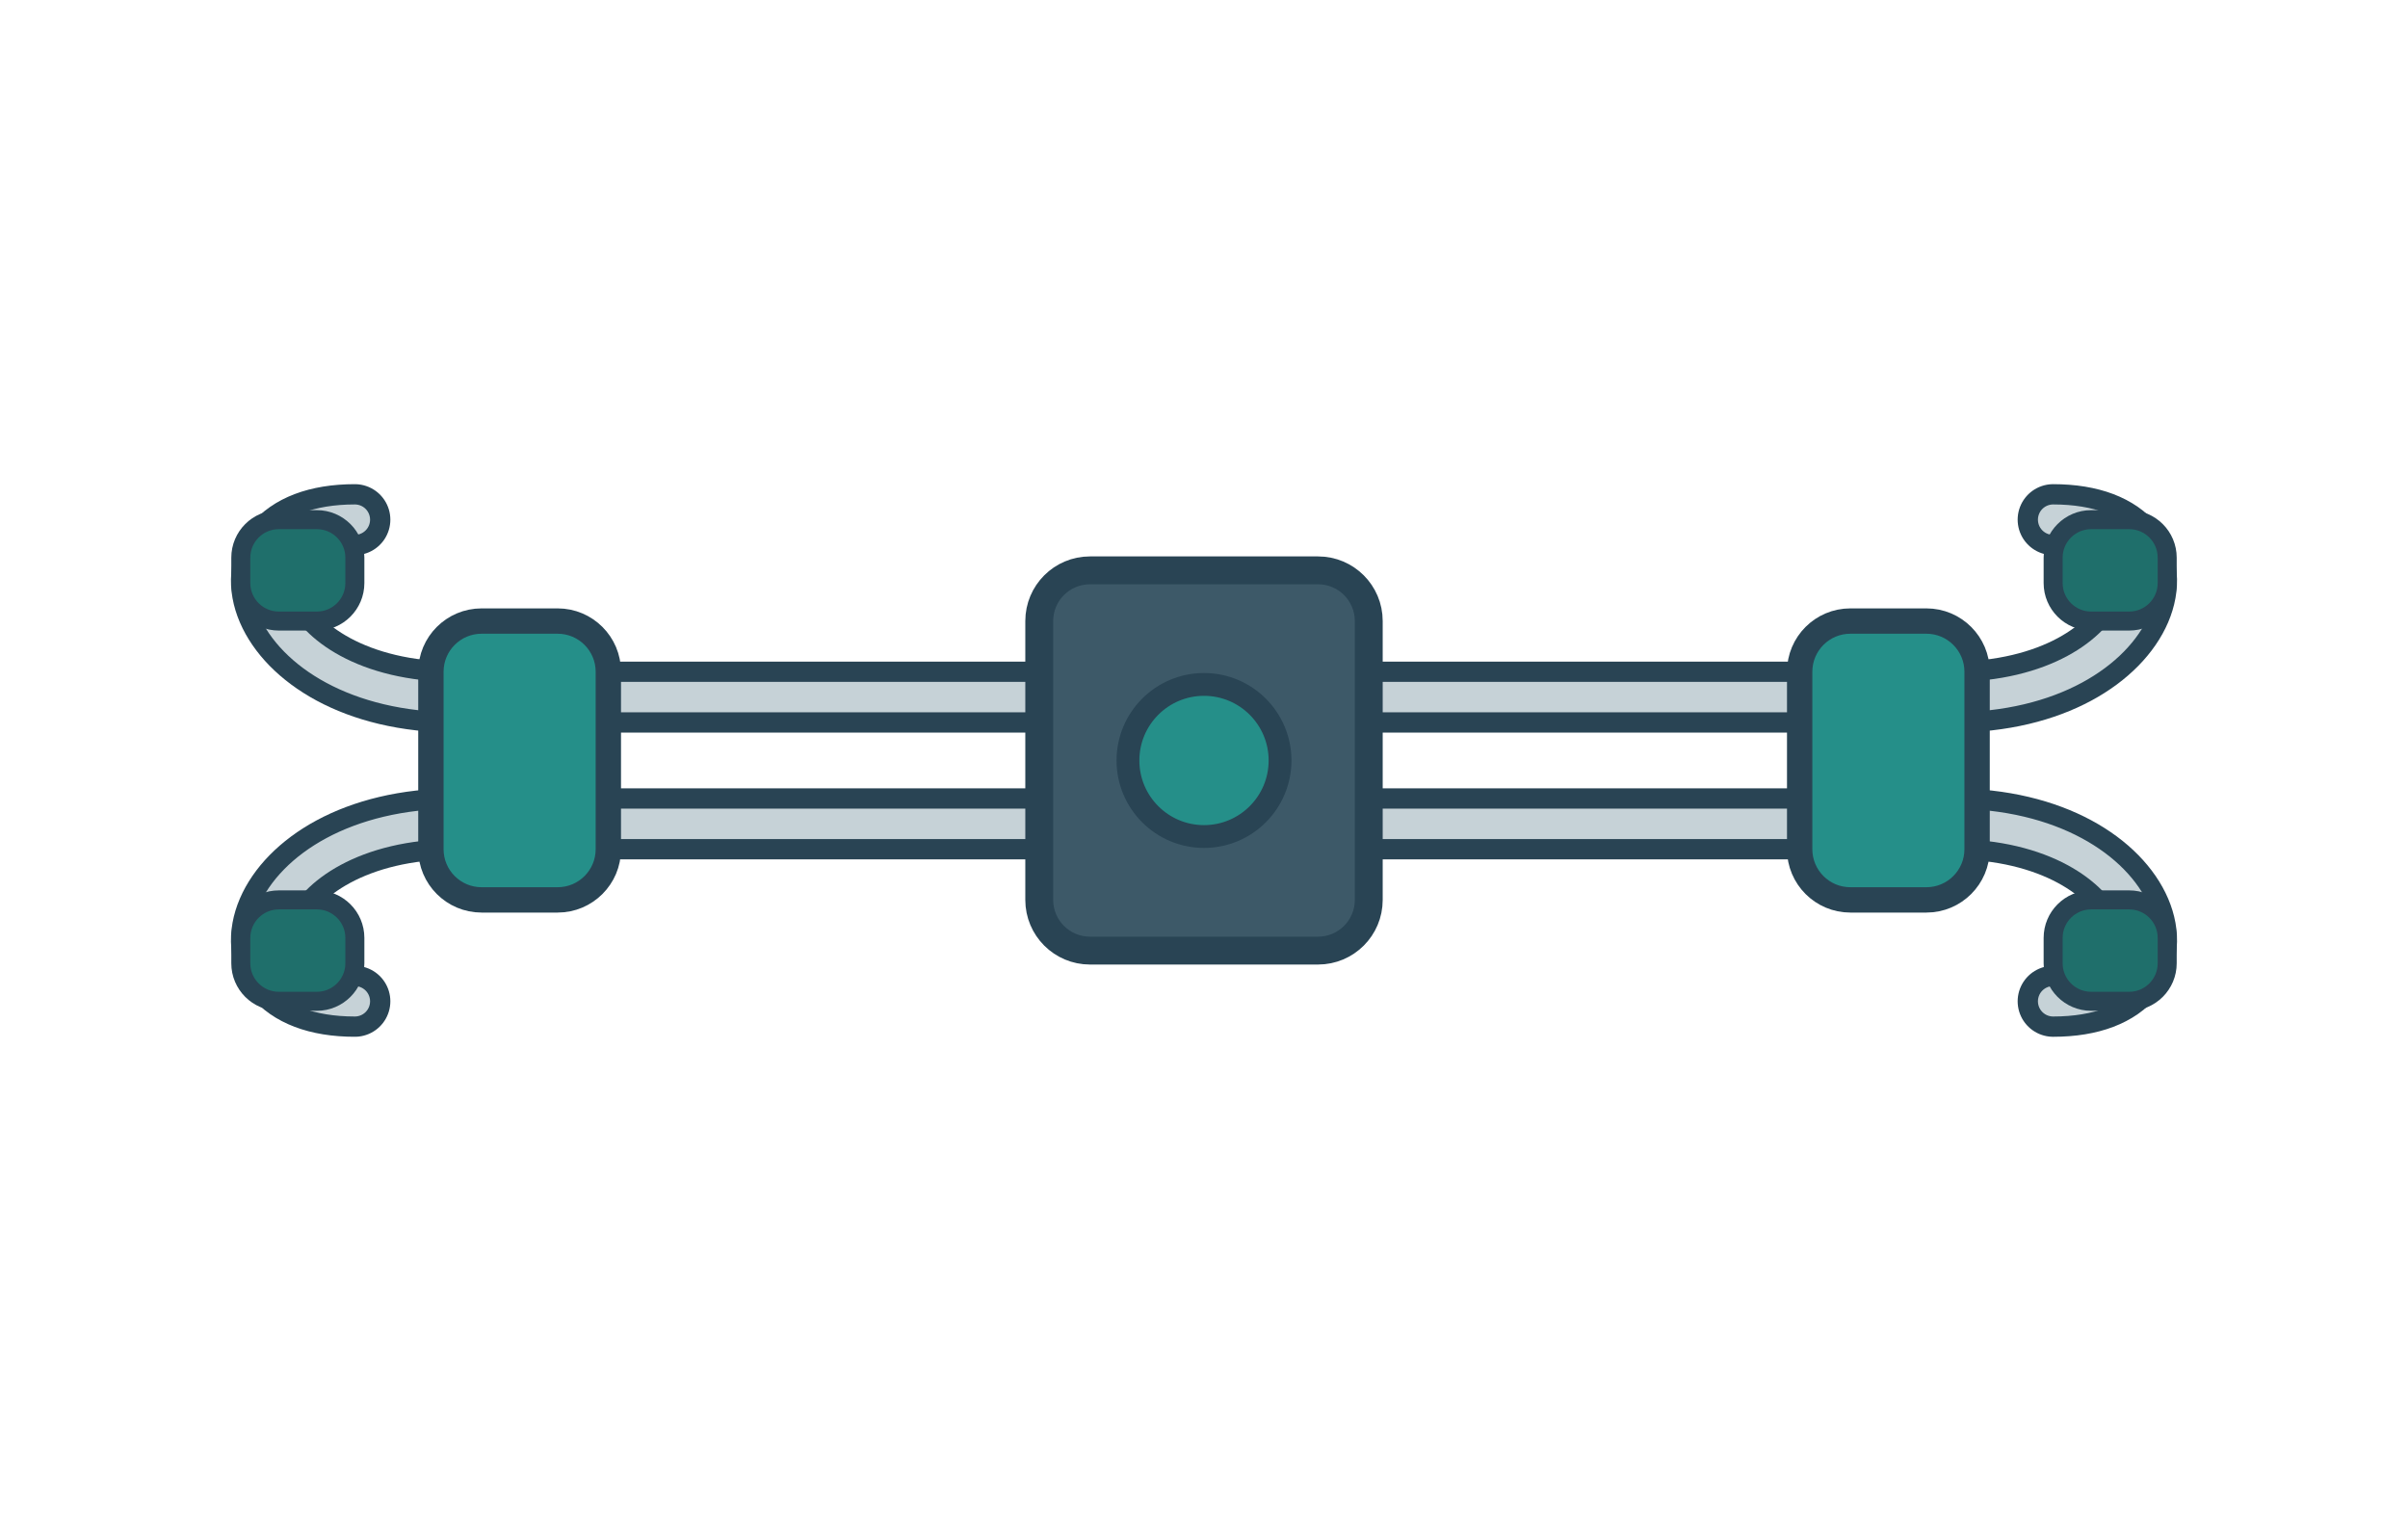
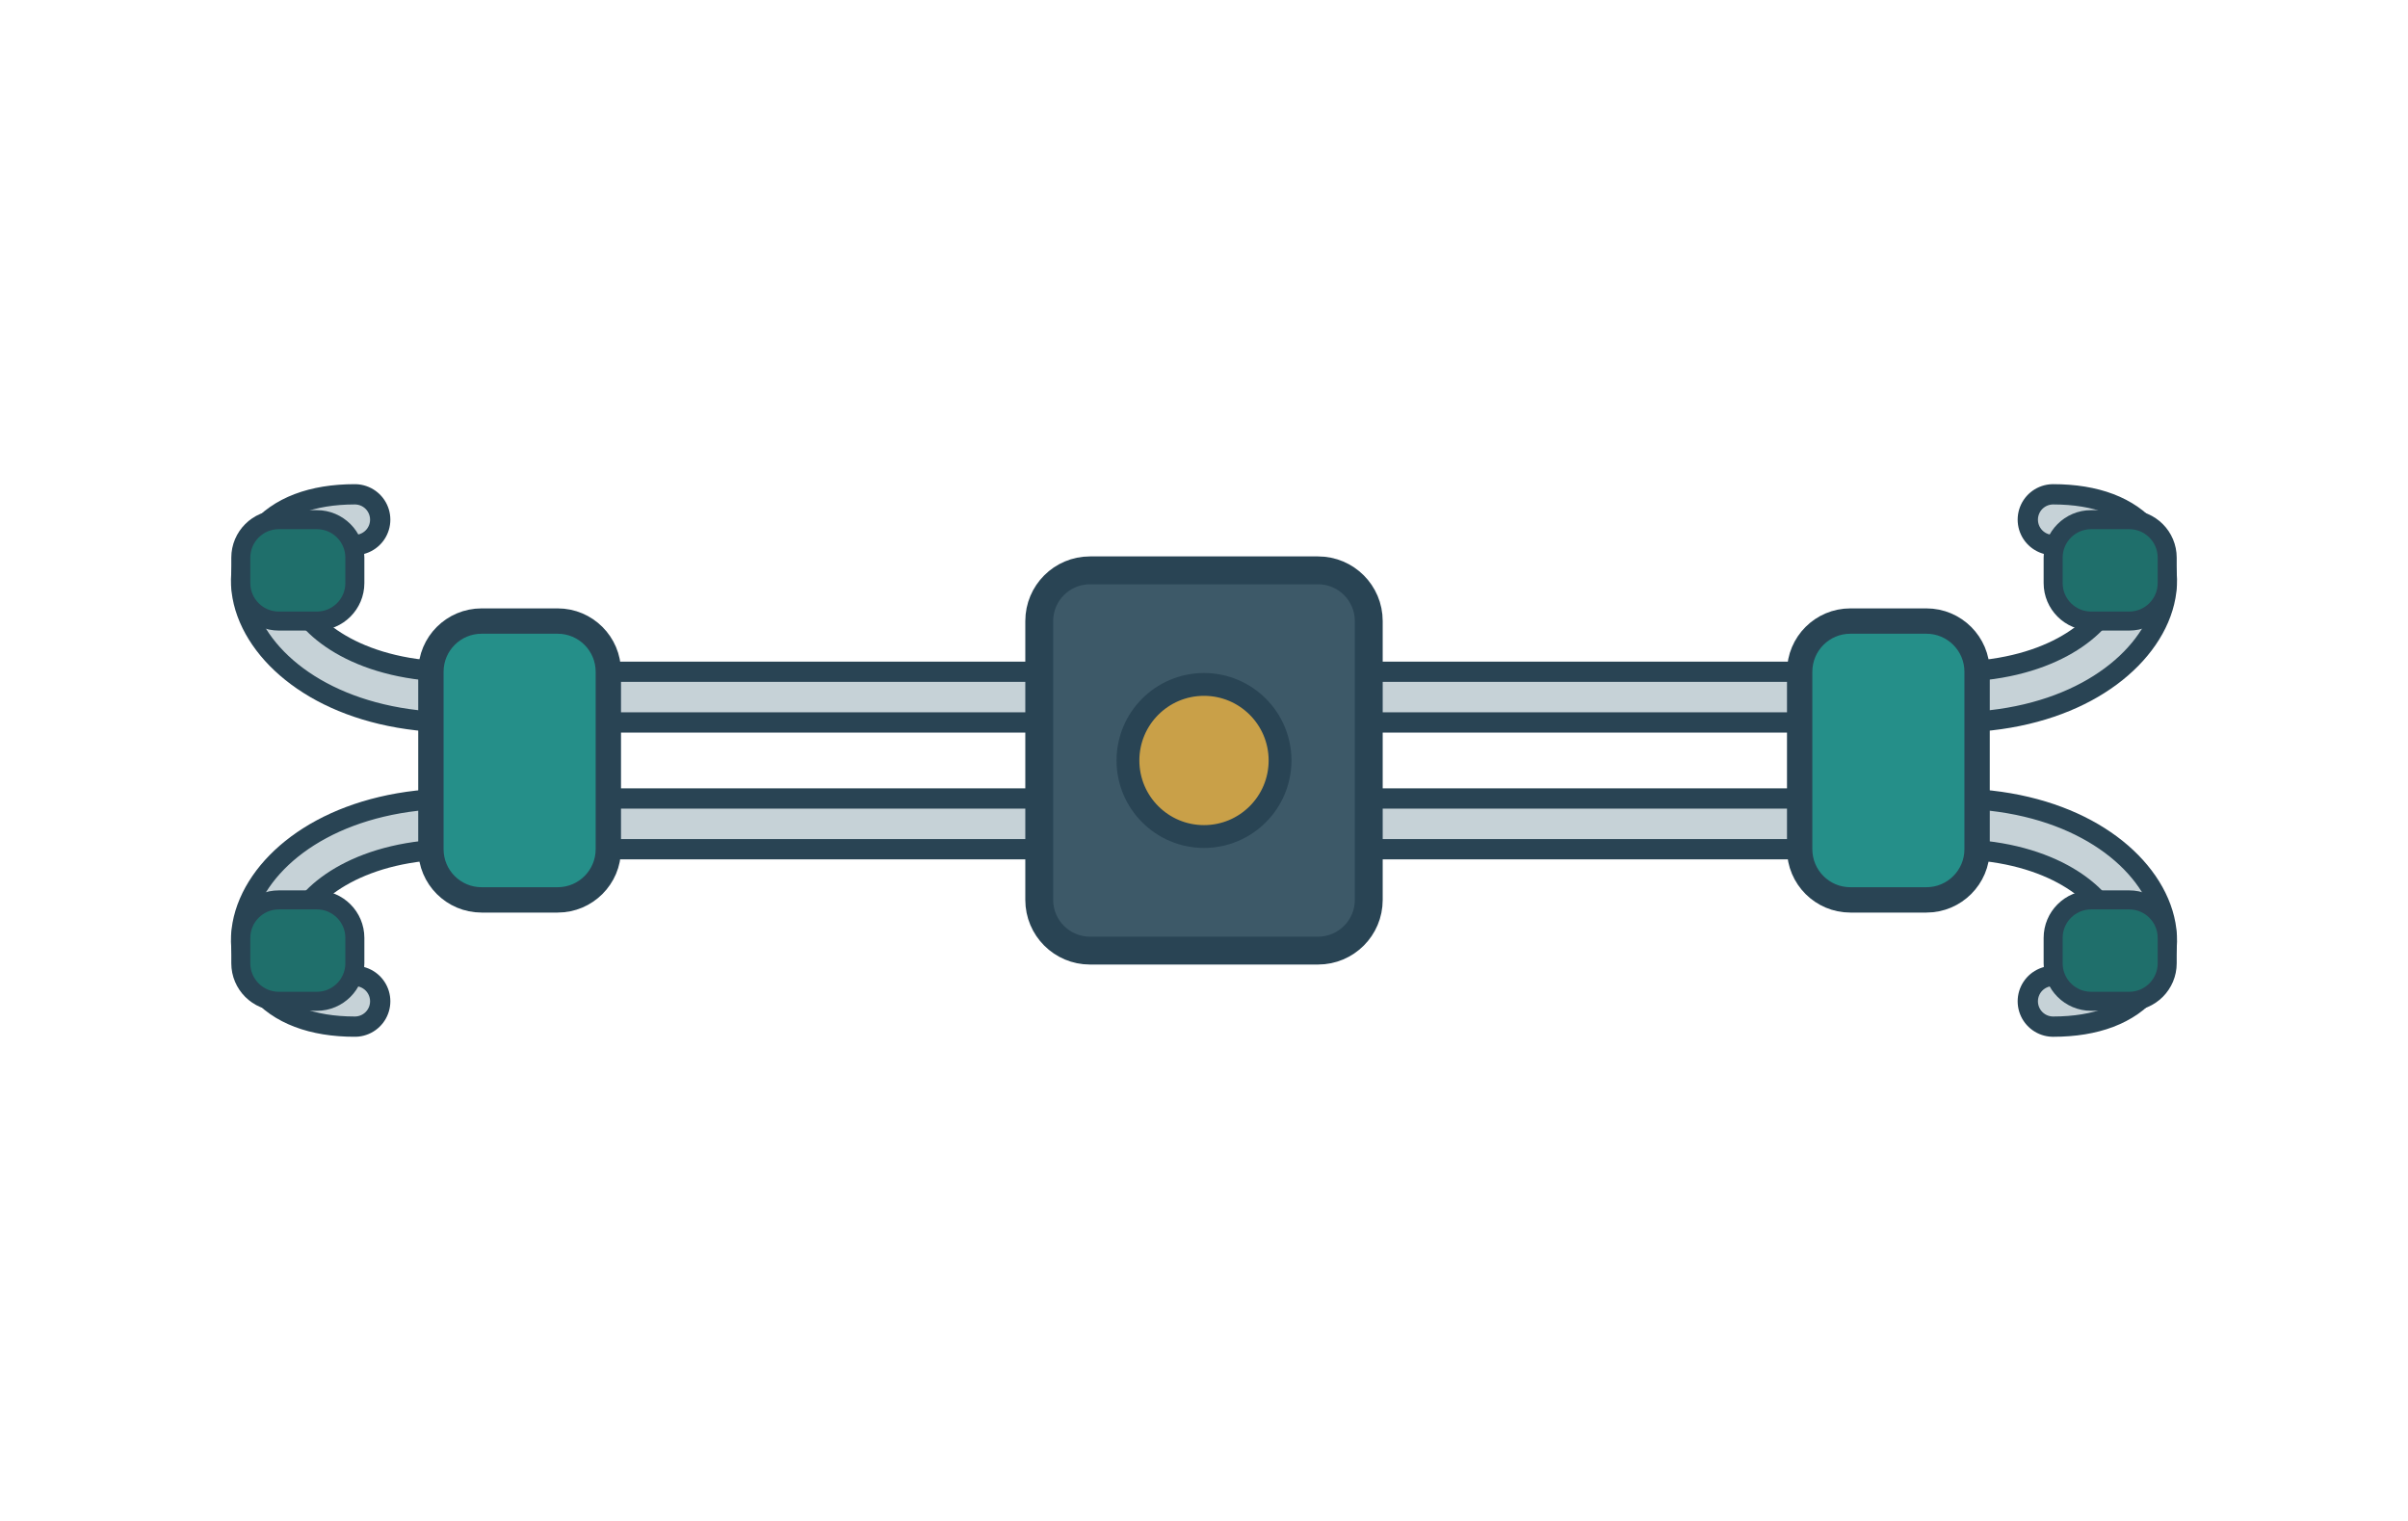
<svg xmlns="http://www.w3.org/2000/svg" width="190" height="120" viewBox="0 0 190 120">
  <path d="M84 55 H36 C20 55 16 41 28 41 M84 65 H36 C20 65 16 79 28 79" fill="none" stroke="#294454" stroke-width="5.6" stroke-linecap="round" />
  <path d="M84 55 H36 C20 55 16 41 28 41 M84 65 H36 C20 65 16 79 28 79" fill="none" stroke="#C6D2D7" stroke-width="2.4" stroke-linecap="round" />
  <path d="M106 55 H154 C170 55 174 41 162 41 M106 65 H154 C170 65 174 79 162 79" fill="none" stroke="#294454" stroke-width="5.6" stroke-linecap="round" />
  <path d="M106 55 H154 C170 55 174 41 162 41 M106 65 H154 C170 65 174 79 162 79" fill="none" stroke="#C6D2D7" stroke-width="2.4" stroke-linecap="round" />
  <rect x="34" y="49" width="14" height="22" rx="4" fill="#258F89" stroke="#294454" stroke-width="2.0" />
  <rect x="142" y="49" width="14" height="22" rx="4" fill="#258F89" stroke="#294454" stroke-width="2.0" />
  <rect x="19" y="41" width="9" height="8" rx="3" fill="#1F6F6B" stroke="#294454" stroke-width="1.5" />
  <rect x="19" y="71" width="9" height="8" rx="3" fill="#1F6F6B" stroke="#294454" stroke-width="1.5" />
  <rect x="162" y="41" width="9" height="8" rx="3" fill="#1F6F6B" stroke="#294454" stroke-width="1.5" />
  <rect x="162" y="71" width="9" height="8" rx="3" fill="#1F6F6B" stroke="#294454" stroke-width="1.5" />
  <rect x="82" y="45" width="26" height="30" rx="4" fill="#3D5968" stroke="#294454" stroke-width="2.2" />
-   <circle cx="95" cy="60" r="6" fill="#258F89" stroke="#294454" stroke-width="1.8" />
+   <circle cx="95" cy="60" r="6" fill="#C9A048" stroke="#294454" stroke-width="1.8" />
</svg>
